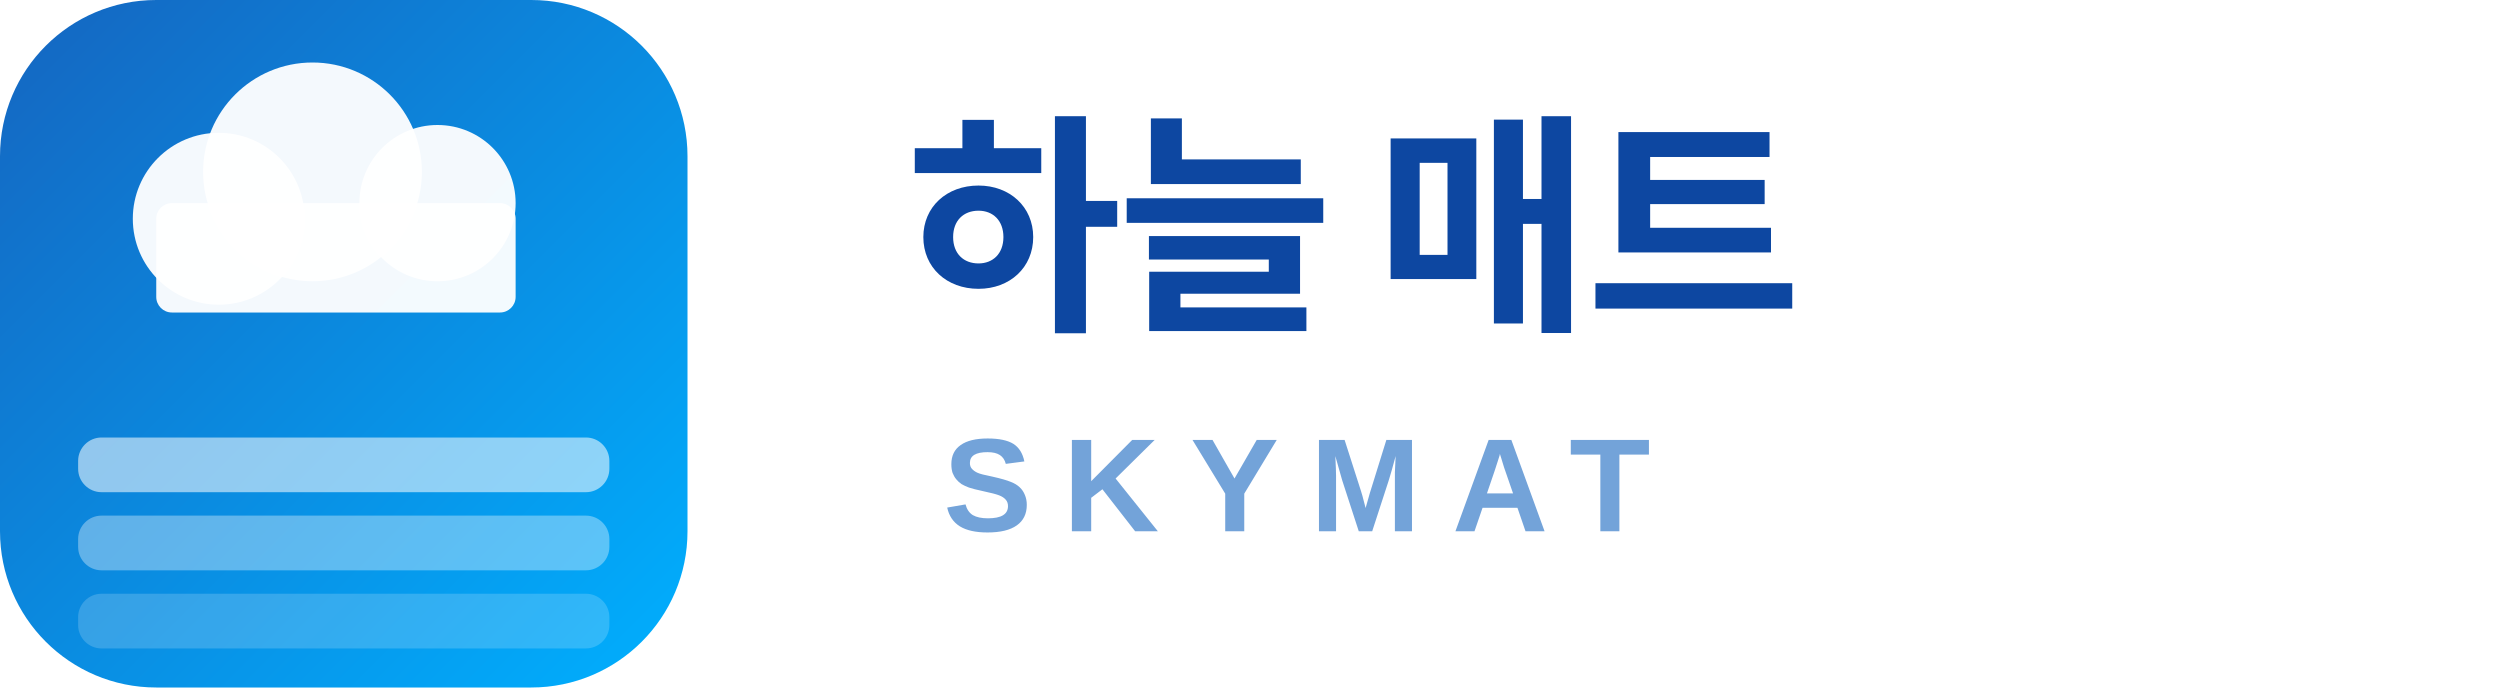
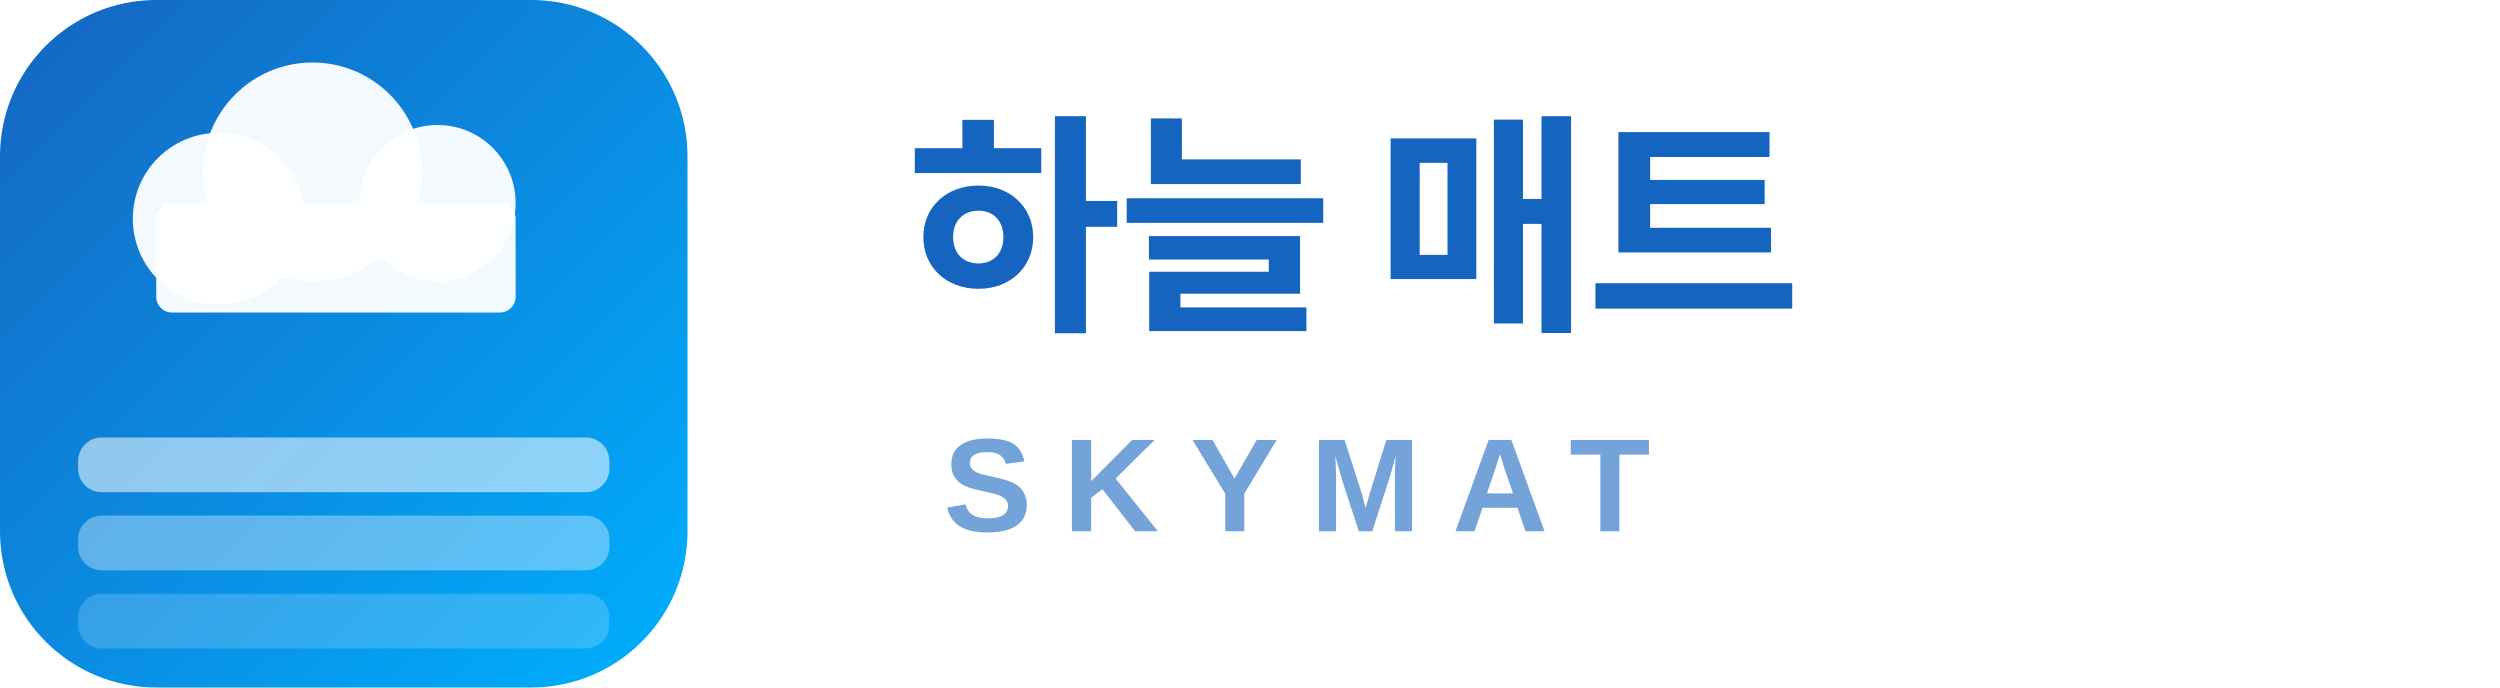
<svg xmlns="http://www.w3.org/2000/svg" viewBox="0 0 160 44" fill="none">
  <defs>
    <linearGradient id="skyGrad" x1="0" y1="0" x2="1" y2="1">
      <stop offset="0%" stop-color="#1565C0" />
      <stop offset="100%" stop-color="#00B0FF" />
    </linearGradient>
    <linearGradient id="matGrad" x1="0" y1="0" x2="0" y2="1">
      <stop offset="0%" stop-color="#1976D2" />
      <stop offset="100%" stop-color="#0D47A1" />
    </linearGradient>
    <clipPath id="roundClip">
      <rect x="0" y="0" width="44" height="44" rx="10" ry="10" />
    </clipPath>
  </defs>
  <rect x="0" y="0" width="44" height="44" rx="10" fill="url(#skyGrad)" />
  <circle cx="14" cy="14" r="5.5" fill="rgba(255,255,255,0.95)" />
  <circle cx="20" cy="11" r="7" fill="rgba(255,255,255,0.95)" />
  <circle cx="28" cy="13" r="5" fill="rgba(255,255,255,0.95)" />
  <rect x="10" y="13" width="23" height="7" fill="rgba(255,255,255,0.95)" rx="1" />
  <rect x="5" y="28" width="34" height="3.5" rx="1.5" fill="rgba(255,255,255,0.55)" />
  <rect x="5" y="33" width="34" height="3.5" rx="1.5" fill="rgba(255,255,255,0.35)" />
  <rect x="5" y="38" width="34" height="3.5" rx="1.5" fill="rgba(255,255,255,0.18)" />
-   <text x="58" y="20" font-family="'Apple SD Gothic Neo','Noto Sans KR',sans-serif" font-size="15" font-weight="800" letter-spacing="-0.3" fill="#0D47A1">하늘</text>
-   <text x="88" y="20" font-family="'Apple SD Gothic Neo','Noto Sans KR',sans-serif" font-size="15" font-weight="800" letter-spacing="-0.3" fill="#0D47A1">매트</text>
+   <text x="58" y="20" font-family="'Apple SD Gothic Neo','Noto Sans KR',sans-serif" font-size="15" font-weight="800" letter-spacing="-0.3" fill="#1565C0">하늘</text>
+   <text x="88" y="20" font-family="'Apple SD Gothic Neo','Noto Sans KR',sans-serif" font-size="15" font-weight="800" letter-spacing="-0.3" fill="#1565C0">매트</text>
  <text x="83" y="34" font-family="'Helvetica Neue',Arial,sans-serif" font-size="8.5" font-weight="600" letter-spacing="2" fill="#1565C0" opacity="0.6" text-anchor="middle">SKYMAT</text>
  <line x1="58" y1="38" x2="121" y2="38" stroke="url(#skyGrad)" stroke-width="1.5" stroke-linecap="round" />
</svg>
